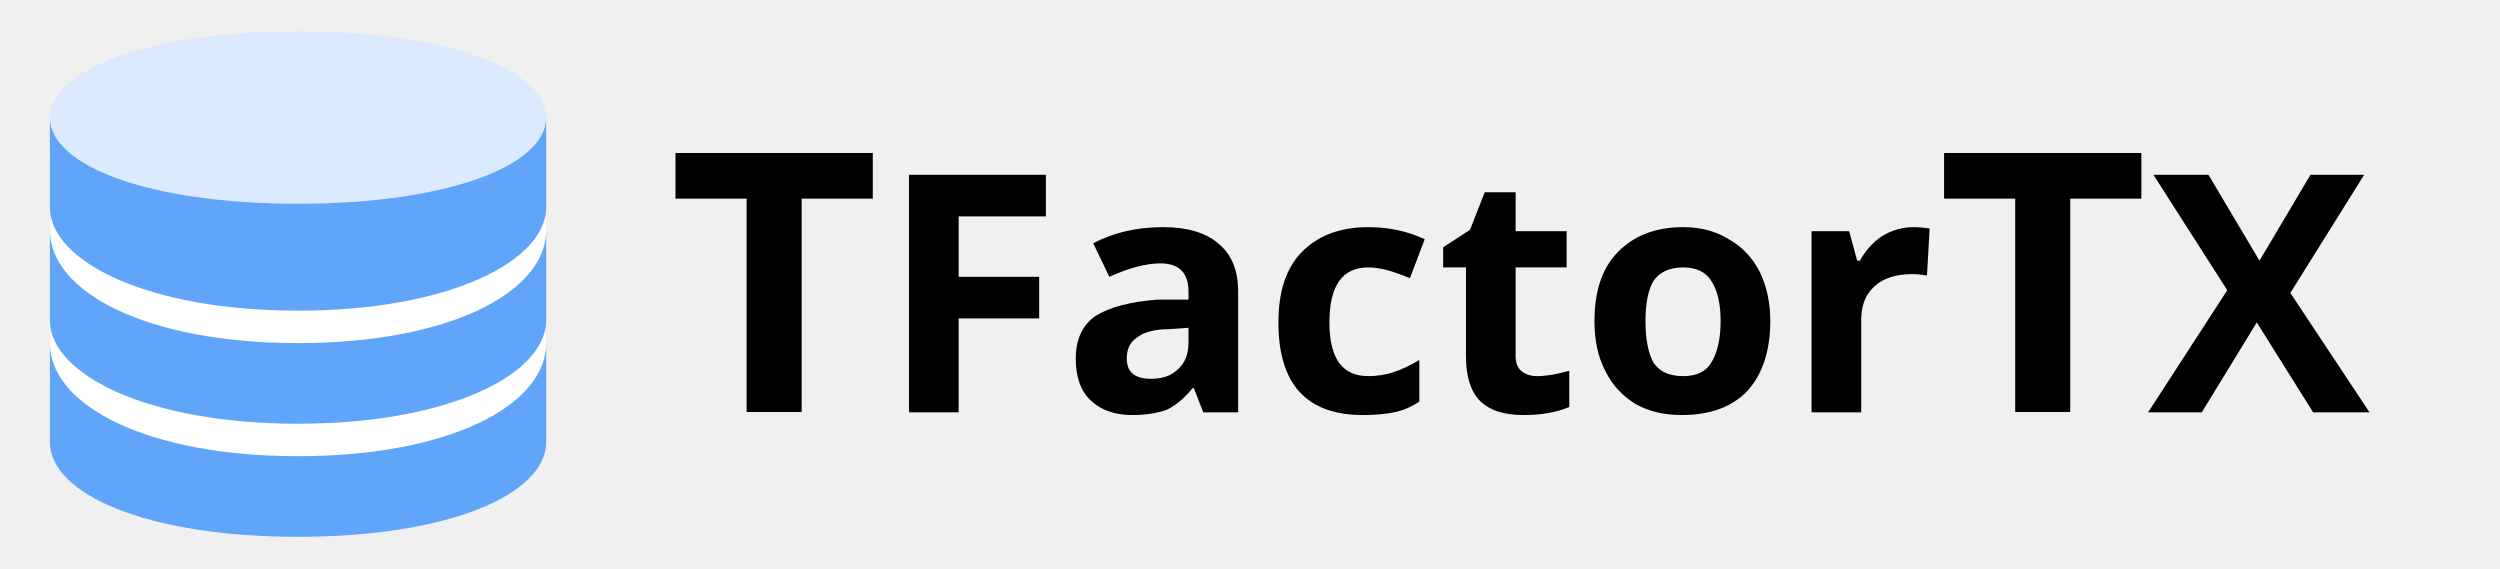
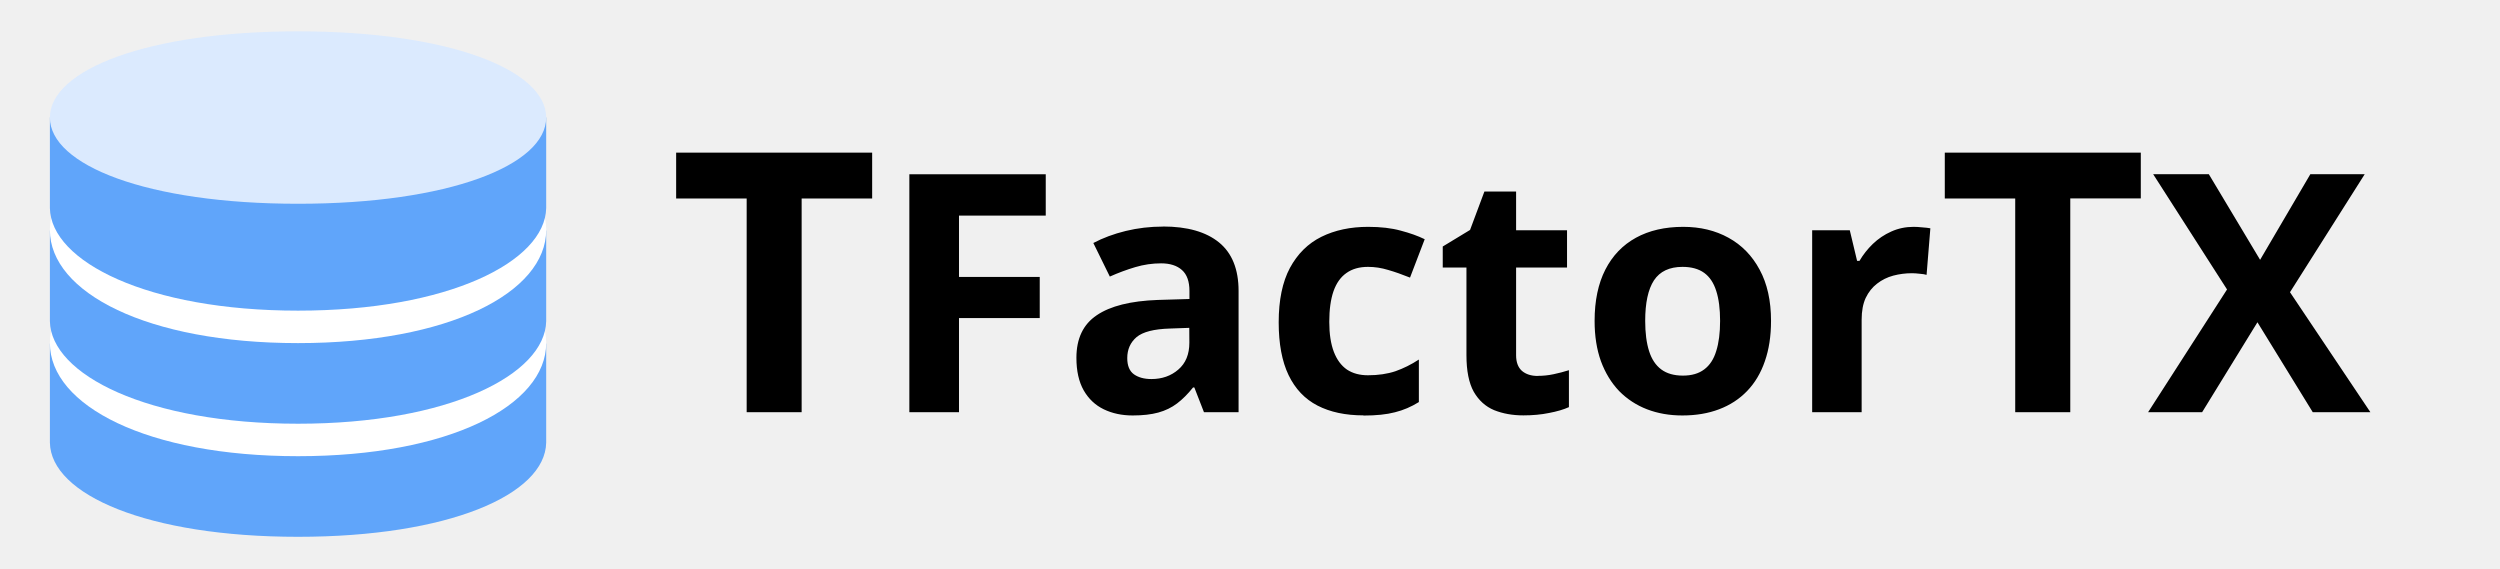
<svg xmlns="http://www.w3.org/2000/svg" width="110" height="25" viewBox="0 0 29.104 6.615" version="1.1" id="svg1" xml:space="preserve">
  <defs id="defs1">
    <linearGradient id="swatch34">
      <stop style="stop-color:#000000;stop-opacity:1;" offset="0" id="stop34" />
    </linearGradient>
    <rect x="260.09" y="214.951" width="4.06" height="9.076" id="rect5" />
    <clipPath clipPathUnits="userSpaceOnUse" id="clipPath3">
      <rect style="fill:none;stroke-width:0.265" id="rect4" width="10.774" height="9.953" x="67.868" y="69.353" />
    </clipPath>
    <clipPath clipPathUnits="userSpaceOnUse" id="clipPath5">
      <path style="fill:none;stroke:#000000;stroke-width:0.1;stroke-dasharray:none;stroke-opacity:1" d="m 68.892,71.007 1.696,-1.235 0.832,-0.163 3.199,-0.033 0.896,0.195 1.696,1.333 0.64,2.243 v 1.918 l -0.832,1.43 -0.448,0.748 -1.12,0.91 -4.735,0.033 -1.504,-1.203 -1.152,-1.918 0.032,-1.658 z" id="path6" />
    </clipPath>
  </defs>
  <g id="layer1">
    <text xml:space="preserve" transform="scale(0.2645833)" id="text5" style="font-size:8px;font-family:Arial;-inkscape-font-specification:'Arial, Normal';text-align:start;writing-mode:lr-tb;direction:ltr;white-space:pre;shape-inside:url(#rect5);display:inline;fill:#000000" />
    <rect style="fill:none;stroke-width:0.265" id="rect1" width="11.122" height="9.574" x="67.583" y="69.384" ry="0" />
    <rect style="fill:none;stroke-width:0.265" id="rect2" width="9.416" height="8.91" x="66.699" y="68.089" />
    <path style="fill:none;stroke-width:0.265" d="m 67.931,70.806 1.706,-1.232 1.011,-0.221 3.507,0.095 0.853,0.6 1.137,0.885 0.379,1.137 0.221,1.074 0.032,1.548 -0.948,1.706 -1.106,1.201 -0.79,0.316 -4.265,-0.063 -1.991,-1.611" id="path4" />
    <g id="g6" transform="translate(19.58936,0.9478724)" />
    <g id="g114" transform="matrix(2.000002,0,0,2.000002,-52.47499,-97.6175)" />
    <g id="g6-8" transform="matrix(0.00731405,0,0,0.00731405,-0.4141449,-0.5977741)">
      <g id="g6-8-3" transform="translate(18.90387)">
        <g id="g10" transform="translate(0,20.18645)">
          <path d="m 117,608.4 v 157.791 c 1.5,82.829 155.7,149.836 395,149.836 239.3,0 393.4,-67.006 395,-149.836 V 608.4 Z" fill="#1b9bdb" id="path1" style="fill:#60a5fa;fill-opacity:1;stroke-width:0.94" />
          <path d="m 907,607.7 c 0,99.4 -154.8,180 -395,180 -240.2,0 -395,-80.6 -395,-180 0,-99.4 154.8,-180 395,-180 240.2,0 395,80.5 395,180 z" fill="#ffffff" id="path2" />
          <path d="m 117,428.4 v 144.257 c 1.5,85.28 155.7,163.37 395,163.37 239.3,0 393.4,-78.09 395,-163.37 V 428.4 Z" fill="#1b9bdb" id="path3" style="fill:#60a5fa;fill-opacity:1;stroke-width:0.954" />
          <path d="m 907,427.7 c 0,99.4 -154.8,180 -395,180 -240.2,0 -395,-80.6 -395,-180 0,-99.4 154.8,-180 395,-180 240.2,0 395,80.5 395,180 z" fill="#ffffff" id="path4-8" />
          <path d="m 117,248.4 v 144.257 c 1.5,85.28 155.7,163.37 395,163.37 239.3,0 393.4,-78.09 395,-163.37 V 248.4 Z" fill="#1b9bdb" id="path5" style="fill:#60a5fa;fill-opacity:1;stroke-width:0.954" />
          <path d="m 907,248.661 c 0,75.784 -154.8,137.235 -395,137.235 -240.2,0 -395,-61.451 -395,-137.235 0,-75.784 154.8,-137.235 395,-137.235 240.2,0 395,61.375 395,137.235 z" fill="#3ed6ff" id="path6-2" style="fill:#dbeafe;fill-opacity:1;stroke-width:0.873" />
        </g>
      </g>
    </g>
-     <text xml:space="preserve" style="font-style:normal;font-variant:normal;font-weight:bold;font-stretch:semi-condensed;font-size:4.233px;font-family:'Open Sans SemiCondensed';-inkscape-font-specification:'Open Sans SemiCondensed, Bold Semi-Condensed';font-variant-ligatures:normal;font-variant-caps:normal;font-variant-numeric:normal;font-variant-east-asian:normal;text-align:start;writing-mode:lr-tb;direction:ltr;text-anchor:start;fill:#000000;stroke-width:0.529" x="7.786" y="4.799" id="text1">
-       <tspan id="tspan1" style="font-style:normal;font-variant:normal;font-weight:bold;font-stretch:normal;font-size:4.233px;font-family:'Open Sans';-inkscape-font-specification:'Open Sans, Bold';font-variant-ligatures:normal;font-variant-caps:normal;font-variant-numeric:normal;font-variant-east-asian:normal;stroke-width:0.529" x="7.786" y="4.799">T<tspan style="font-style:normal;font-variant:normal;font-weight:bold;font-stretch:normal;font-size:3.881px;font-family:'Open Sans';-inkscape-font-specification:'Open Sans, Bold';font-variant-ligatures:normal;font-variant-caps:normal;font-variant-numeric:normal;font-variant-east-asian:normal" id="tspan2">Factor</tspan>T<tspan style="font-style:normal;font-variant:normal;font-weight:bold;font-stretch:normal;font-size:3.881px;font-family:'Open Sans';-inkscape-font-specification:'Open Sans, Bold';font-variant-ligatures:normal;font-variant-caps:normal;font-variant-numeric:normal;font-variant-east-asian:normal" id="tspan3">X</tspan>
-       </tspan>
-     </text>
+     <g id="text1" style="font-weight:bold;font-stretch:semi-condensed;font-size:4.233px;font-family:'Open Sans SemiCondensed';-inkscape-font-specification:'Open Sans SemiCondensed, Bold Semi-Condensed';stroke-width:0.529" aria-label="TFactorTX">
+       <path style="font-stretch:normal;font-size:4.233px;font-family:'Open Sans';-inkscape-font-specification:'Open Sans, Bold'" d="M 9.332,4.799 H 8.692 V 2.311 H 7.871 V 1.777 H 10.153 V 2.311 H 9.332 Z" id="path7" />
+       <path style="font-stretch:normal;font-size:3.881px;font-family:'Open Sans';-inkscape-font-specification:'Open Sans, Bold'" d="M 11.164,4.799 H 10.586 V 2.029 h 1.588 v 0.481 h -1.01 v 0.714 h 0.94 v 0.479 h -0.94 z m 2.374,-2.162 q 0.426,0 0.654,0.186 0.227,0.186 0.227,0.565 V 4.799 H 14.016 L 13.904,4.511 h -0.015 q -0.091,0.114 -0.186,0.186 -0.095,0.072 -0.218,0.106 -0.123,0.034 -0.299,0.034 -0.188,0 -0.337,-0.072 -0.148,-0.072 -0.233,-0.22 -0.085,-0.15 -0.085,-0.379 0,-0.337 0.237,-0.496 0.237,-0.161 0.711,-0.178 l 0.368,-0.011 v -0.093 q 0,-0.167 -0.087,-0.244 -0.087,-0.078 -0.243,-0.078 -0.153,0 -0.301,0.044 -0.148,0.044 -0.296,0.11 L 12.728,2.829 q 0.169,-0.089 0.377,-0.14 0.21,-0.051 0.434,-0.051 z m 0.307,1.18 -0.224,0.008 q -0.28,0.008 -0.39,0.1 -0.108,0.093 -0.108,0.244 0,0.133 0.078,0.189 0.078,0.055 0.203,0.055 0.186,0 0.313,-0.11 0.129,-0.11 0.129,-0.313 z m 2.029,1.019 q -0.315,0 -0.536,-0.114 Q 15.117,4.608 15.001,4.367 14.886,4.127 14.886,3.752 q 0,-0.388 0.131,-0.633 0.133,-0.246 0.366,-0.362 0.235,-0.116 0.544,-0.116 0.22,0 0.379,0.044 0.161,0.042 0.28,0.1 l -0.171,0.447 q -0.136,-0.055 -0.254,-0.089 -0.117,-0.036 -0.235,-0.036 -0.152,0 -0.252,0.072 -0.1,0.07 -0.15,0.212 -0.049,0.142 -0.049,0.356 0,0.21 0.053,0.349 0.053,0.138 0.153,0.207 0.1,0.066 0.244,0.066 0.18,0 0.32,-0.047 0.14,-0.049 0.273,-0.136 v 0.495 q -0.133,0.083 -0.279,0.119 -0.144,0.038 -0.366,0.038 z m 2.027,-0.46 q 0.095,0 0.184,-0.019 0.091,-0.019 0.18,-0.047 v 0.43 q -0.093,0.042 -0.231,0.068 -0.136,0.028 -0.299,0.028 -0.189,0 -0.341,-0.061 -0.15,-0.063 -0.237,-0.214 -0.085,-0.153 -0.085,-0.426 V 3.115 H 16.796 V 2.87 L 17.114,2.677 17.281,2.23 h 0.369 v 0.451 h 0.593 v 0.434 h -0.593 v 1.021 q 0,0.121 0.068,0.182 0.07,0.059 0.184,0.059 z m 2.717,-0.64 q 0,0.265 -0.072,0.47 -0.07,0.205 -0.207,0.347 -0.135,0.14 -0.326,0.212 -0.189,0.072 -0.428,0.072 -0.224,0 -0.411,-0.072 -0.186,-0.072 -0.324,-0.212 -0.136,-0.142 -0.212,-0.347 -0.074,-0.205 -0.074,-0.47 0,-0.352 0.125,-0.597 0.125,-0.244 0.356,-0.371 0.231,-0.127 0.551,-0.127 0.297,0 0.527,0.127 0.231,0.127 0.362,0.371 0.133,0.244 0.133,0.597 z m -1.465,0 q 0,0.208 0.045,0.351 0.045,0.142 0.142,0.214 0.097,0.072 0.252,0.072 0.153,0 0.248,-0.072 0.097,-0.072 0.14,-0.214 0.045,-0.142 0.045,-0.351 0,-0.21 -0.045,-0.349 -0.044,-0.14 -0.14,-0.21 -0.097,-0.07 -0.252,-0.07 -0.229,0 -0.333,0.157 -0.102,0.157 -0.102,0.472 z m 3.125,-1.095 q 0.044,0 0.1,0.006 0.059,0.004 0.095,0.011 l -0.044,0.542 q -0.028,-0.009 -0.081,-0.013 -0.051,-0.006 -0.089,-0.006 -0.112,0 -0.218,0.028 -0.104,0.028 -0.188,0.093 -0.083,0.063 -0.133,0.167 -0.047,0.102 -0.047,0.252 V 4.799 H 21.097 V 2.681 h 0.438 l 0.085,0.356 h 0.028 q 0.063,-0.108 0.155,-0.197 0.095,-0.091 0.214,-0.144 0.121,-0.055 0.261,-0.055 z" id="path8" />
+       <path style="font-stretch:normal;font-size:4.233px;font-family:'Open Sans';-inkscape-font-specification:'Open Sans, Bold'" d="M 24.102,4.799 H 23.461 V 2.311 H 22.641 V 1.777 h 2.282 v 0.533 h -0.821 z" id="path9" />
+       <path style="font-stretch:normal;font-size:3.881px;font-family:'Open Sans';-inkscape-font-specification:'Open Sans, Bold'" d="M 27.596,4.799 H 26.925 L 26.281,3.752 25.637,4.799 h -0.629 l 0.919,-1.429 -0.86,-1.342 h 0.648 l 0.597,0.997 0.585,-0.997 h 0.633 l -0.87,1.374 z" id="path10" />
+     </g>
  </g>
  <g id="layer2" />
</svg>
